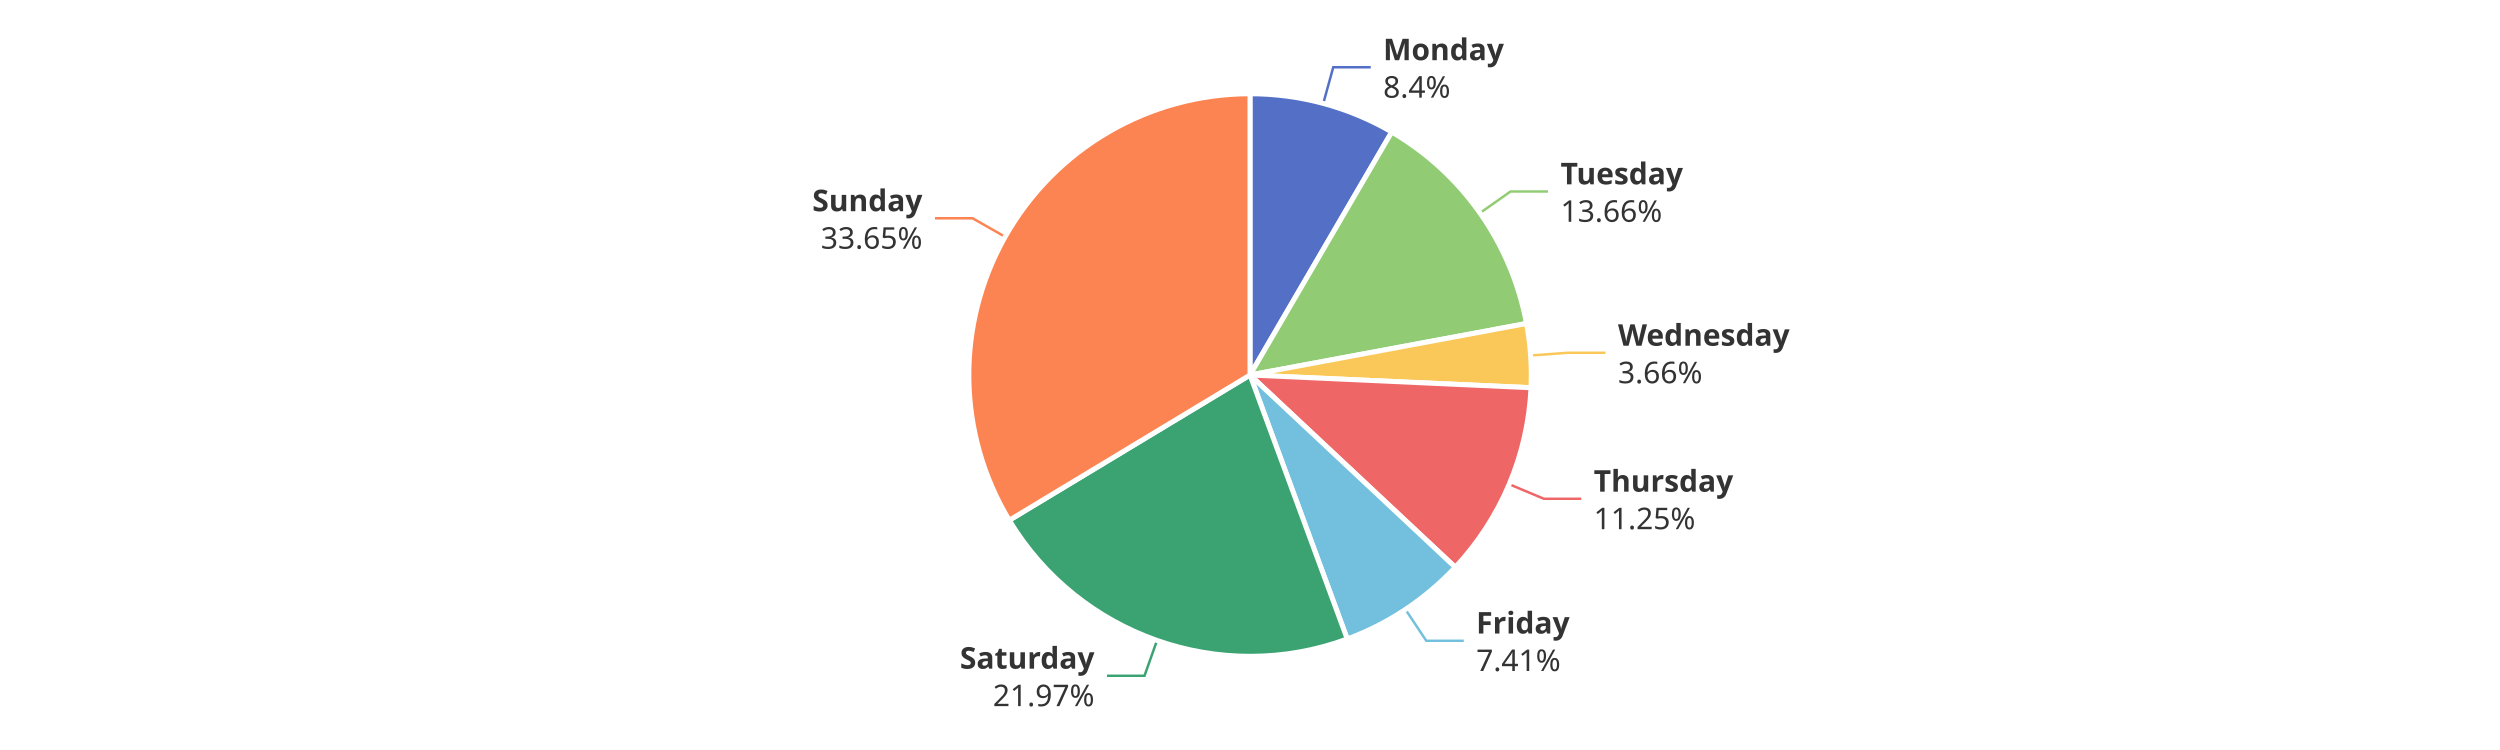
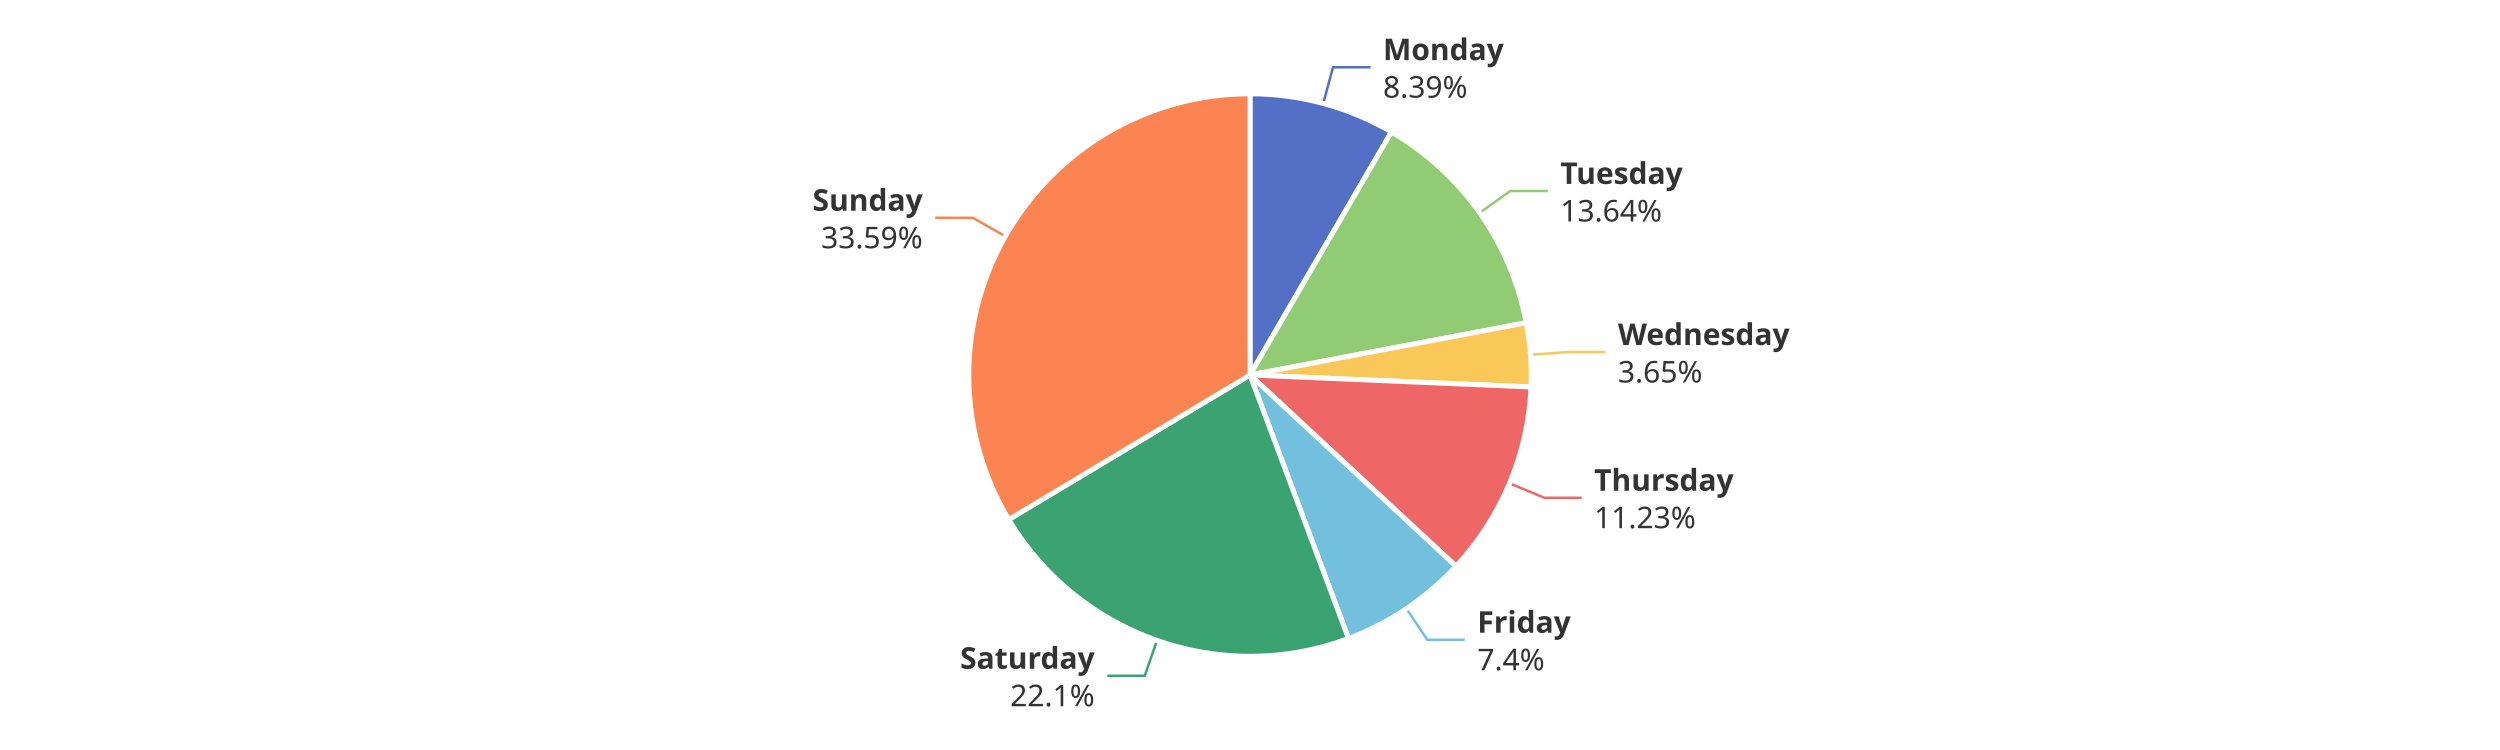
<svg xmlns="http://www.w3.org/2000/svg" width="1000" height="300" version="1.1" baseProfile="full" viewBox="0 0 1000 300">
  <rect width="1000" height="300" x="0" y="0" id="0" fill="#ffffff" />
-   <polyline points="529.3 41.4 533.3 26.9 548.3 26.9" fill="none" stroke="#5470c6" />
-   <polyline points="592 85.2 604.2 76.6 619.2 76.6" fill="none" stroke="#91cc75" />
-   <polyline points="612.2 142.2 627.2 141.1 642.2 141.1" fill="none" stroke="#fac858" />
-   <polyline points="603.7 193.7 617.5 199.5 632.5 199.5" fill="none" stroke="#ee6666" />
-   <polyline points="562.2 243.8 570.5 256.3 585.5 256.3" fill="none" stroke="#73c0de" />
-   <polyline points="462.8 256.2 457.8 270.3 442.8 270.3" fill="none" stroke="#3ba272" />
-   <polyline points="402 94.7 389 87.3 374 87.3" fill="none" stroke="#fc8452" />
-   <path d="M500 37.5A112.5 112.5 0 0 1 556.7 52.8L500 150Z" fill="#5470c6" stroke="#fff" stroke-width="2" stroke-linejoin="round" />
-   <path d="M556.7 52.8A112.5 112.5 0 0 1 610.6 129.4L500 150Z" fill="#91cc75" stroke="#fff" stroke-width="2" stroke-linejoin="round" />
-   <path d="M610.6 129.4A112.5 112.5 0 0 1 612.4 155.1L500 150Z" fill="#fac858" stroke="#fff" stroke-width="2" stroke-linejoin="round" />
-   <path d="M612.4 155.1A112.5 112.5 0 0 1 582.1 226.9L500 150Z" fill="#ee6666" stroke="#fff" stroke-width="2" stroke-linejoin="round" />
-   <path d="M582.1 226.9A112.5 112.5 0 0 1 538.9 255.6L500 150Z" fill="#73c0de" stroke="#fff" stroke-width="2" stroke-linejoin="round" />
-   <path d="M538.9 255.6A112.5 112.5 0 0 1 403.7 208.1L500 150Z" fill="#3ba272" stroke="#fff" stroke-width="2" stroke-linejoin="round" />
-   <path d="M403.7 208.1A112.5 112.5 0 0 1 500 37.5L500 150Z" fill="#fc8452" stroke="#fff" stroke-width="2" stroke-linejoin="round" />
-   <path d="M0 -15l42.8 0l0 30l-42.8 0Z" transform="translate(553.2605 26.9147)" fill="none" />
-   <text dominant-baseline="central" text-anchor="start" style="font-size:12px;font-family:sans-serif;font-weight:bold;" y="-7.5" transform="translate(553.2605 26.9147)" fill="#333" stroke="rgb(255,255,255)" stroke-width="2" paint-order="stroke" stroke-miterlimit="2">Monday</text>
-   <text dominant-baseline="central" text-anchor="start" style="font-size:12px;font-family:sans-serif;" y="7.5" transform="translate(553.2605 26.9147)" fill="#333" stroke="rgb(255,255,255)" stroke-width="2" paint-order="stroke" stroke-miterlimit="2">8.4%</text>
-   <path d="M0 -15l46.2 0l0 30l-46.2 0Z" transform="translate(624.2289 76.5658)" fill="none" />
-   <text dominant-baseline="central" text-anchor="start" style="font-size:12px;font-family:sans-serif;font-weight:bold;" y="-7.5" transform="translate(624.2289 76.5658)" fill="#333" stroke="rgb(255,255,255)" stroke-width="2" paint-order="stroke" stroke-miterlimit="2">Tuesday</text>
-   <text dominant-baseline="central" text-anchor="start" style="font-size:12px;font-family:sans-serif;" y="7.5" transform="translate(624.2289 76.5658)" fill="#333" stroke="rgb(255,255,255)" stroke-width="2" paint-order="stroke" stroke-miterlimit="2">13.66%</text>
-   <path d="M0 -15l63.6 0l0 30l-63.6 0Z" transform="translate(647.1914 141.134)" fill="none" />
-   <text dominant-baseline="central" text-anchor="start" style="font-size:12px;font-family:sans-serif;font-weight:bold;" y="-7.5" transform="translate(647.1914 141.134)" fill="#333" stroke="rgb(255,255,255)" stroke-width="2" paint-order="stroke" stroke-miterlimit="2">Wednesday</text>
-   <text dominant-baseline="central" text-anchor="start" style="font-size:12px;font-family:sans-serif;" y="7.5" transform="translate(647.1914 141.134)" fill="#333" stroke="rgb(255,255,255)" stroke-width="2" paint-order="stroke" stroke-miterlimit="2">3.66%</text>
-   <path d="M0 -15l50.2 0l0 30l-50.2 0Z" transform="translate(637.4916 199.5175)" fill="none" />
-   <text dominant-baseline="central" text-anchor="start" style="font-size:12px;font-family:sans-serif;font-weight:bold;" y="-7.5" transform="translate(637.4916 199.5175)" fill="#333" stroke="rgb(255,255,255)" stroke-width="2" paint-order="stroke" stroke-miterlimit="2">Thursday</text>
-   <text dominant-baseline="central" text-anchor="start" style="font-size:12px;font-family:sans-serif;" y="7.5" transform="translate(637.4916 199.5175)" fill="#333" stroke="rgb(255,255,255)" stroke-width="2" paint-order="stroke" stroke-miterlimit="2">11.25%</text>
-   <path d="M0 -15l34.2 0l0 30l-34.2 0Z" transform="translate(590.4747 256.2524)" fill="none" />
-   <text dominant-baseline="central" text-anchor="start" style="font-size:12px;font-family:sans-serif;font-weight:bold;" y="-7.5" transform="translate(590.4747 256.2524)" fill="#333" stroke="rgb(255,255,255)" stroke-width="2" paint-order="stroke" stroke-miterlimit="2">Friday</text>
-   <text dominant-baseline="central" text-anchor="start" style="font-size:12px;font-family:sans-serif;" y="7.5" transform="translate(590.4747 256.2524)" fill="#333" stroke="rgb(255,255,255)" stroke-width="2" paint-order="stroke" stroke-miterlimit="2">7.41%</text>
-   <path d="M-48.2 -15l48.2 0l0 30l-48.2 0Z" transform="translate(437.7882 270.3096)" fill="none" />
-   <text dominant-baseline="central" text-anchor="end" style="font-size:12px;font-family:sans-serif;font-weight:bold;" y="-7.5" transform="translate(437.7882 270.3096)" fill="#333" stroke="rgb(255,255,255)" stroke-width="2" paint-order="stroke" stroke-miterlimit="2">Saturday</text>
-   <text dominant-baseline="central" text-anchor="end" style="font-size:12px;font-family:sans-serif;" y="7.5" transform="translate(437.7882 270.3096)" fill="#333" stroke="rgb(255,255,255)" stroke-width="2" paint-order="stroke" stroke-miterlimit="2">21.97%</text>
-   <path d="M-40.9 -15l40.9 0l0 30l-40.9 0Z" transform="translate(368.9661 87.3285)" fill="none" />
-   <text dominant-baseline="central" text-anchor="end" style="font-size:12px;font-family:sans-serif;font-weight:bold;" y="-7.5" transform="translate(368.9661 87.3285)" fill="#333" stroke="rgb(255,255,255)" stroke-width="2" paint-order="stroke" stroke-miterlimit="2">Sunday</text>
-   <text dominant-baseline="central" text-anchor="end" style="font-size:12px;font-family:sans-serif;" y="7.5" transform="translate(368.9661 87.3285)" fill="#333" stroke="rgb(255,255,255)" stroke-width="2" paint-order="stroke" stroke-miterlimit="2">33.65%</text>
+   <polyline points="529.3 41.4 533.2 26.9 548.2 26.9" fill="none" stroke="#5470c6" />
+   <polyline points="591.9 85.1 604.1 76.4 619.1 76.4" fill="none" stroke="#91cc75" />
+   <polyline points="612.2 141.9 627.2 140.8 642.2 140.8" fill="none" stroke="#fac858" />
+   <polyline points="603.8 193.3 617.7 199.1 632.7 199.1" fill="none" stroke="#ee6666" />
+   <polyline points="562.6 243.5 570.9 255.9 585.9 255.9" fill="none" stroke="#73c0de" />
+   <polyline points="462.8 256.2 457.9 270.3 442.9 270.3" fill="none" stroke="#3ba272" />
+   <polyline points="402.1 94.5 389.1 87.1 374.1 87.1" fill="none" stroke="#fc8452" />
+   <path d="M500 37.5A112.5 112.5 0 0 1 556.6 52.8L500 150Z" fill="#5470c6" stroke="#fff" stroke-width="2" stroke-linejoin="round" />
+   <path d="M556.6 52.8A112.5 112.5 0 0 1 610.5 129.1L500 150Z" fill="#91cc75" stroke="#fff" stroke-width="2" stroke-linejoin="round" />
+   <path d="M610.5 129.1A112.5 112.5 0 0 1 612.4 154.8L500 150Z" fill="#fac858" stroke="#fff" stroke-width="2" stroke-linejoin="round" />
+   <path d="M612.4 154.8A112.5 112.5 0 0 1 582.4 226.5L500 150Z" fill="#ee6666" stroke="#fff" stroke-width="2" stroke-linejoin="round" />
+   <path d="M582.4 226.5A112.5 112.5 0 0 1 539.4 255.4L500 150Z" fill="#73c0de" stroke="#fff" stroke-width="2" stroke-linejoin="round" />
+   <path d="M539.4 255.4A112.5 112.5 0 0 1 403.5 207.8L500 150Z" fill="#3ba272" stroke="#fff" stroke-width="2" stroke-linejoin="round" />
+   <path d="M403.5 207.8A112.5 112.5 0 0 1 500 37.5L500 150Z" fill="#fc8452" stroke="#fff" stroke-width="2" stroke-linejoin="round" />
+   <path d="M0 -15l42.8 0l0 30l-42.8 0Z" transform="translate(553.2186 26.9034)" fill="none" />
+   <text dominant-baseline="central" text-anchor="start" style="font-size:12px;font-family:sans-serif;font-weight:bold;" y="-7.5" transform="translate(553.2186 26.9034)" fill="#333" stroke="rgb(255,255,255)" stroke-width="2" paint-order="stroke" stroke-miterlimit="2">Monday</text>
+   <text dominant-baseline="central" text-anchor="start" style="font-size:12px;font-family:sans-serif;" y="7.5" transform="translate(553.2186 26.9034)" fill="#333" stroke="rgb(255,255,255)" stroke-width="2" paint-order="stroke" stroke-miterlimit="2">8.39%</text>
+   <path d="M0 -15l46.2 0l0 30l-46.2 0Z" transform="translate(624.1295 76.4249)" fill="none" />
+   <text dominant-baseline="central" text-anchor="start" style="font-size:12px;font-family:sans-serif;font-weight:bold;" y="-7.5" transform="translate(624.1295 76.4249)" fill="#333" stroke="rgb(255,255,255)" stroke-width="2" paint-order="stroke" stroke-miterlimit="2">Tuesday</text>
+   <text dominant-baseline="central" text-anchor="start" style="font-size:12px;font-family:sans-serif;" y="7.5" transform="translate(624.1295 76.4249)" fill="#333" stroke="rgb(255,255,255)" stroke-width="2" paint-order="stroke" stroke-miterlimit="2">13.64%</text>
+   <path d="M0 -15l63.6 0l0 30l-63.6 0Z" transform="translate(647.1702 140.8352)" fill="none" />
+   <text dominant-baseline="central" text-anchor="start" style="font-size:12px;font-family:sans-serif;font-weight:bold;" y="-7.5" transform="translate(647.1702 140.8352)" fill="#333" stroke="rgb(255,255,255)" stroke-width="2" paint-order="stroke" stroke-miterlimit="2">Wednesday</text>
+   <text dominant-baseline="central" text-anchor="start" style="font-size:12px;font-family:sans-serif;" y="7.5" transform="translate(647.1702 140.8352)" fill="#333" stroke="rgb(255,255,255)" stroke-width="2" paint-order="stroke" stroke-miterlimit="2">3.65%</text>
+   <path d="M0 -15l50.2 0l0 30l-50.2 0Z" transform="translate(637.6562 199.125)" fill="none" />
+   <text dominant-baseline="central" text-anchor="start" style="font-size:12px;font-family:sans-serif;font-weight:bold;" y="-7.5" transform="translate(637.6562 199.125)" fill="#333" stroke="rgb(255,255,255)" stroke-width="2" paint-order="stroke" stroke-miterlimit="2">Thursday</text>
+   <text dominant-baseline="central" text-anchor="start" style="font-size:12px;font-family:sans-serif;" y="7.5" transform="translate(637.6562 199.125)" fill="#333" stroke="rgb(255,255,255)" stroke-width="2" paint-order="stroke" stroke-miterlimit="2">11.23%</text>
+   <path d="M0 -15l33.4 0l0 30l-33.4 0Z" transform="translate(590.9351 255.9456)" fill="none" />
+   <text dominant-baseline="central" text-anchor="start" style="font-size:12px;font-family:sans-serif;font-weight:bold;" y="-7.5" transform="translate(590.9351 255.9456)" fill="#333" stroke="rgb(255,255,255)" stroke-width="2" paint-order="stroke" stroke-miterlimit="2">Friday</text>
+   <text dominant-baseline="central" text-anchor="start" style="font-size:12px;font-family:sans-serif;" y="7.5" transform="translate(590.9351 255.9456)" fill="#333" stroke="rgb(255,255,255)" stroke-width="2" paint-order="stroke" stroke-miterlimit="2">7.4%</text>
+   <path d="M-48.2 -15l48.2 0l0 30l-48.2 0Z" transform="translate(437.8678 270.3376)" fill="none" />
+   <text dominant-baseline="central" text-anchor="end" style="font-size:12px;font-family:sans-serif;font-weight:bold;" y="-7.5" transform="translate(437.8678 270.3376)" fill="#333" stroke="rgb(255,255,255)" stroke-width="2" paint-order="stroke" stroke-miterlimit="2">Saturday</text>
+   <text dominant-baseline="central" text-anchor="end" style="font-size:12px;font-family:sans-serif;" y="7.5" transform="translate(437.8678 270.3376)" fill="#333" stroke="rgb(255,255,255)" stroke-width="2" paint-order="stroke" stroke-miterlimit="2">22.1%</text>
+   <path d="M-40.9 -15l40.9 0l0 30l-40.9 0Z" transform="translate(369.0713 87.1424)" fill="none" />
+   <text dominant-baseline="central" text-anchor="end" style="font-size:12px;font-family:sans-serif;font-weight:bold;" y="-7.5" transform="translate(369.0713 87.1424)" fill="#333" stroke="rgb(255,255,255)" stroke-width="2" paint-order="stroke" stroke-miterlimit="2">Sunday</text>
+   <text dominant-baseline="central" text-anchor="end" style="font-size:12px;font-family:sans-serif;" y="7.5" transform="translate(369.0713 87.1424)" fill="#333" stroke="rgb(255,255,255)" stroke-width="2" paint-order="stroke" stroke-miterlimit="2">33.59%</text>
</svg>
